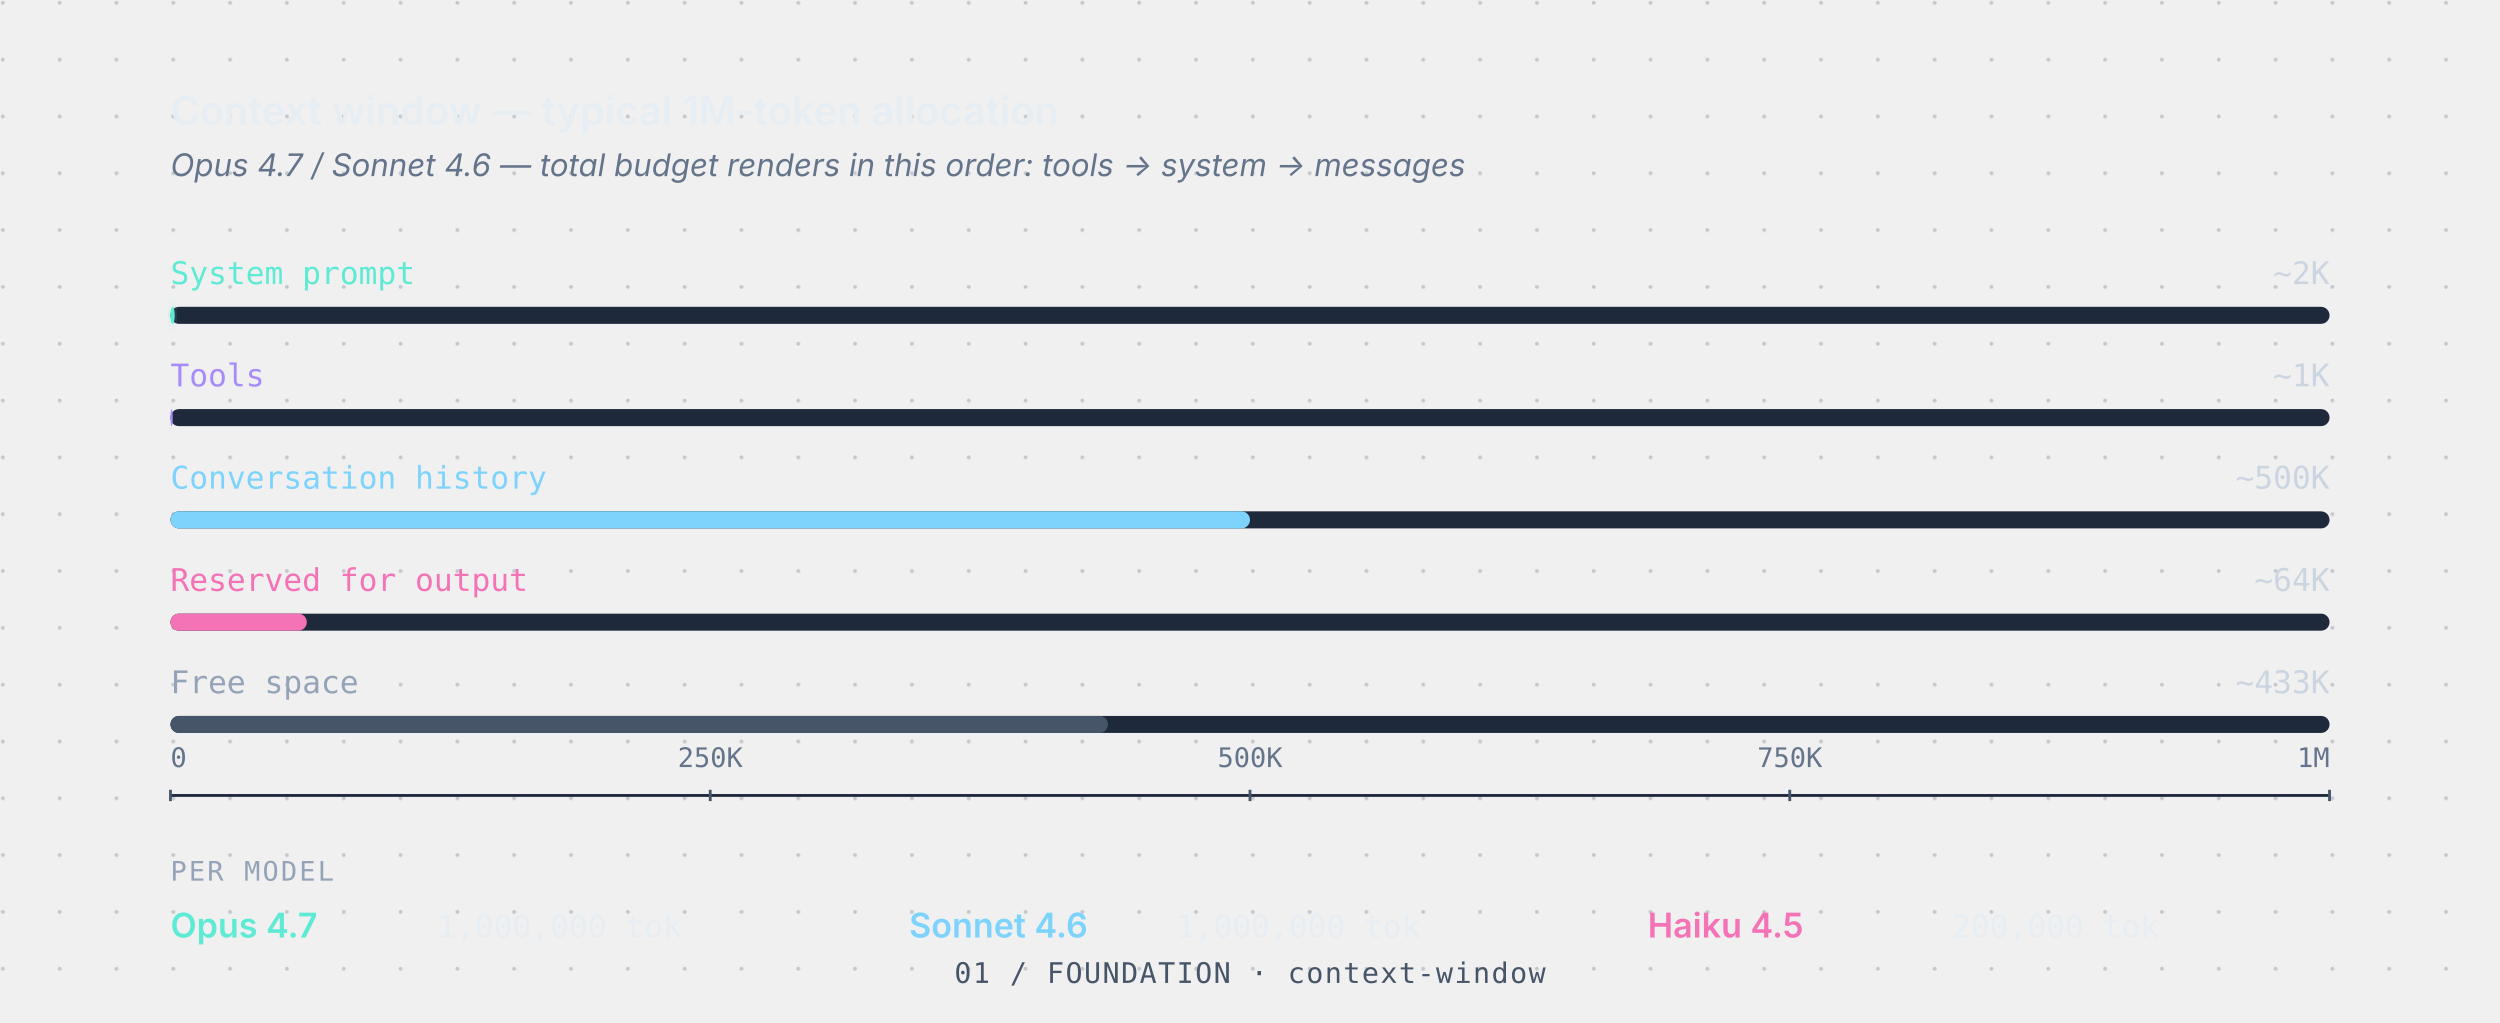
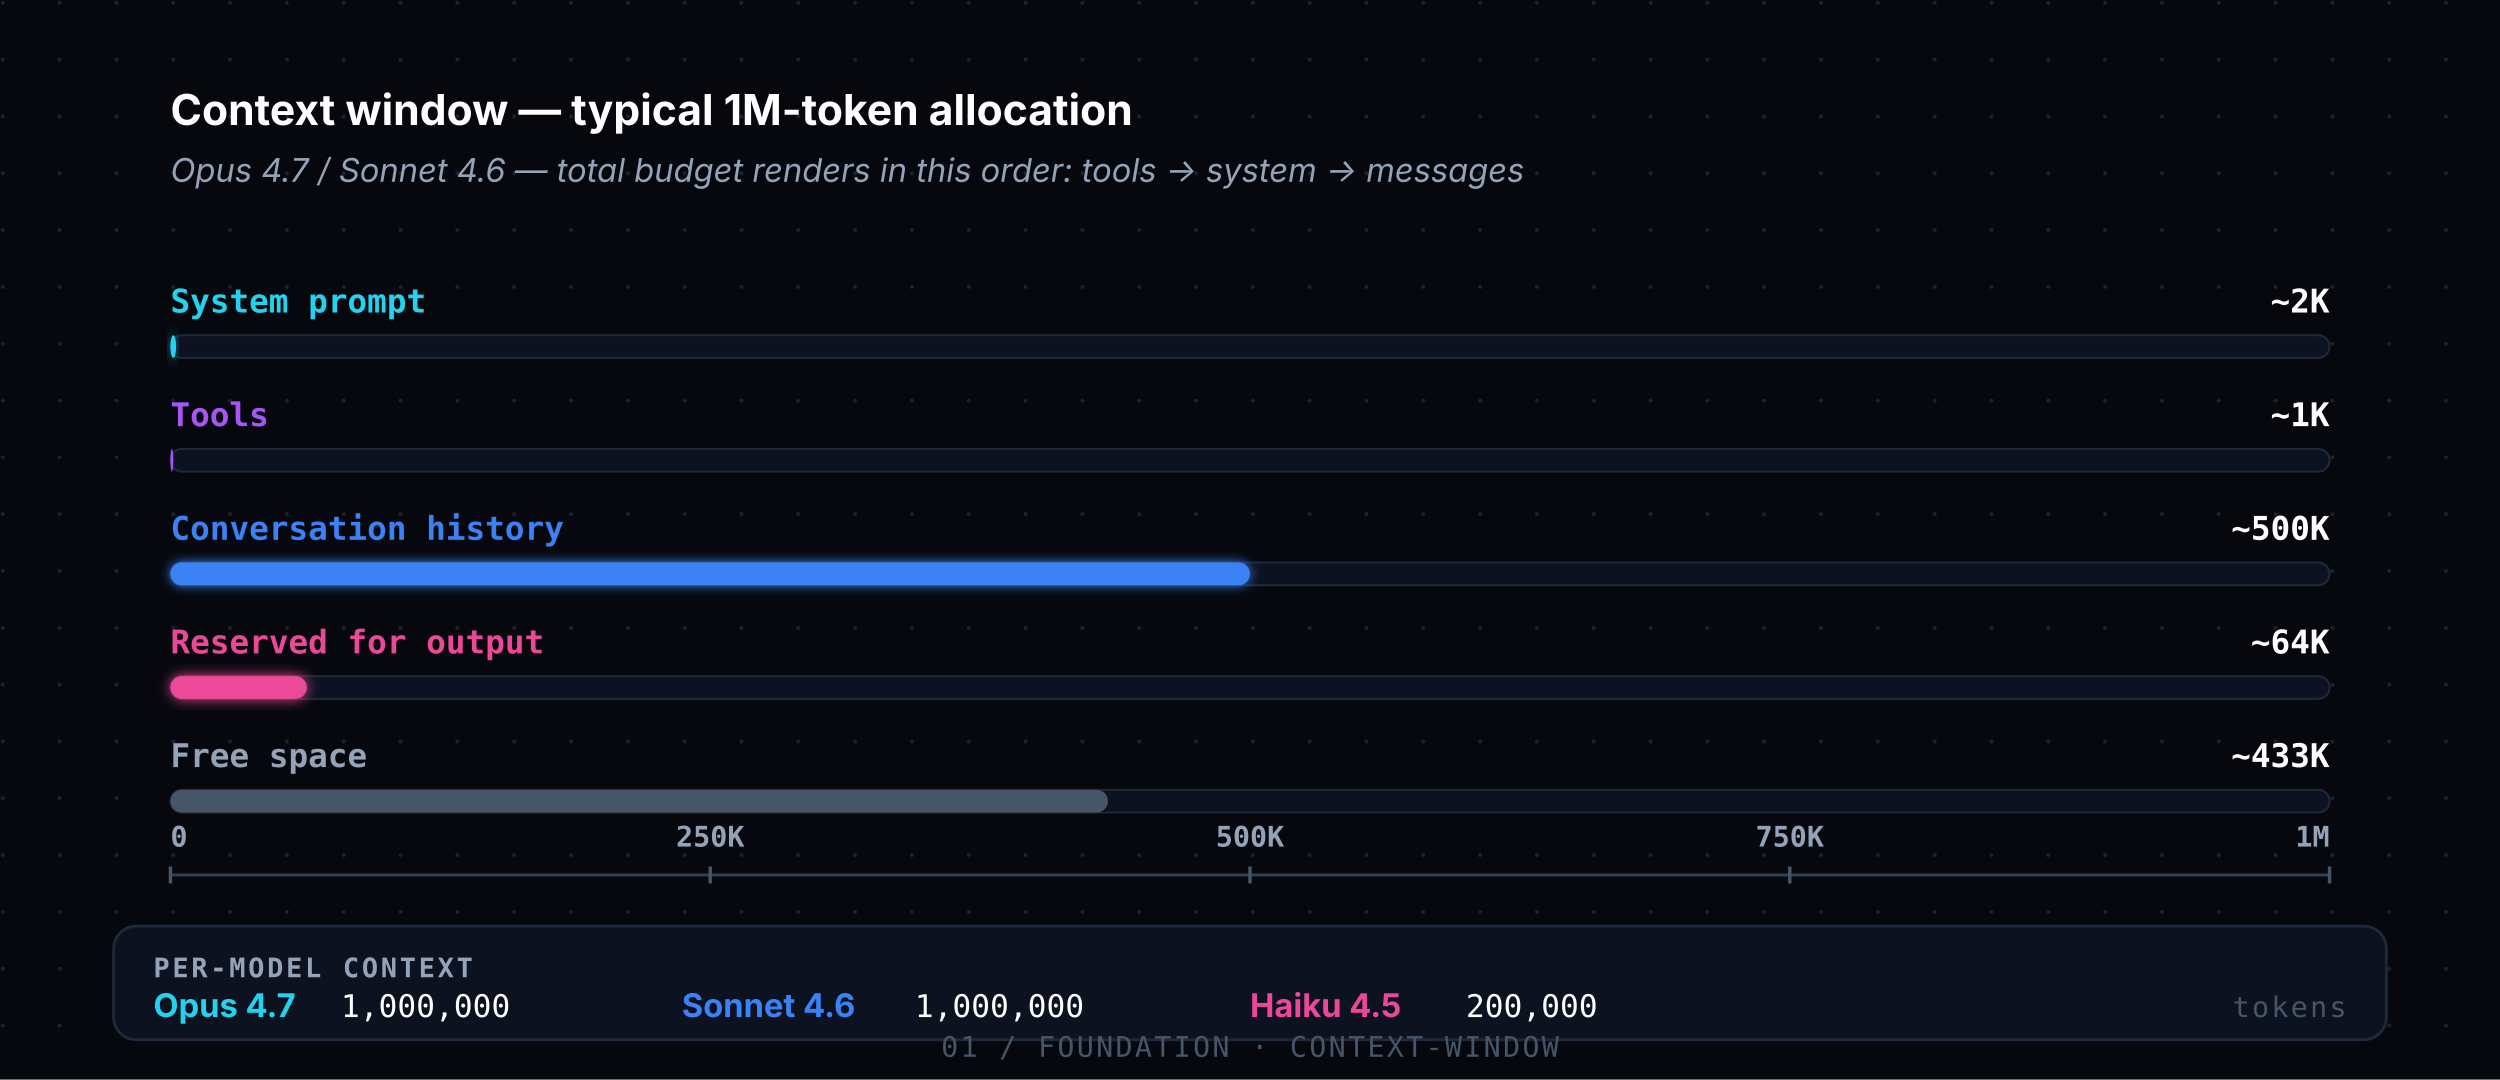
- <svg xmlns="http://www.w3.org/2000/svg" viewBox="0 0 880 360" font-family="ui-sans-serif, system-ui, -apple-system, 'Segoe UI', sans-serif">
+ <svg xmlns="http://www.w3.org/2000/svg" viewBox="0 0 880 380" font-family="ui-sans-serif, system-ui, -apple-system, 'Segoe UI', sans-serif">
  <defs>
    <pattern id="dotgrid" x="0" y="0" width="20" height="20" patternUnits="userSpaceOnUse">
-       <circle cx="1" cy="1" r="0.7" fill="#475569" opacity="0.25" />
+       <circle cx="1" cy="1" r="0.7" fill="#475569" opacity="0.35" />
    </pattern>
-     <filter id="glow" x="-50%" y="-50%" width="200%" height="200%">
+     <filter id="glow-cyan" x="-50%" y="-50%" width="200%" height="200%">
+       <feGaussianBlur stdDeviation="2.5" result="blur" />
+       <feMerge>
+         <feMergeNode in="blur" />
+         <feMergeNode in="SourceGraphic" />
+       </feMerge>
+     </filter>
+     <filter id="glow-purple" x="-50%" y="-50%" width="200%" height="200%">
+       <feGaussianBlur stdDeviation="2.5" result="blur" />
+       <feMerge>
+         <feMergeNode in="blur" />
+         <feMergeNode in="SourceGraphic" />
+       </feMerge>
+     </filter>
+     <filter id="glow-blue" x="-50%" y="-50%" width="200%" height="200%">
      <feGaussianBlur stdDeviation="2" result="blur" />
      <feMerge>
        <feMergeNode in="blur" />
        <feMergeNode in="SourceGraphic" />
      </feMerge>
    </filter>
+     <filter id="glow-pink" x="-50%" y="-50%" width="200%" height="200%">
+       <feGaussianBlur stdDeviation="2.5" result="blur" />
+       <feMerge>
+         <feMergeNode in="blur" />
+         <feMergeNode in="SourceGraphic" />
+       </feMerge>
+     </filter>
  </defs>
-   <rect width="880" height="360" fill="url(#dotgrid)" />
-   <text x="60" y="44" fill="#e6edf3" font-size="14" font-weight="600">Context window — typical 1M-token allocation</text>
-   <text x="60" y="62" fill="#64748b" font-size="11" font-style="italic">Opus 4.7 / Sonnet 4.6 — total budget renders in this order: tools → system → messages</text>
-   <g transform="translate(60, 100)">
-     <text x="0" y="0" fill="#5eead4" font-family="ui-monospace, SFMono-Regular, monospace" font-size="11">System prompt</text>
-     <text x="760" y="0" text-anchor="end" fill="#cbd5e1" font-family="ui-monospace, SFMono-Regular, monospace" font-size="11">~2K</text>
-     <rect x="0" y="8" width="760" height="6" rx="3" fill="#1e293b" />
-     <rect x="0" y="8" width="1.5" height="6" rx="3" fill="#5eead4" filter="url(#glow)" />
-     <text x="0" y="36" fill="#a78bfa" font-family="ui-monospace, SFMono-Regular, monospace" font-size="11">Tools</text>
-     <text x="760" y="36" text-anchor="end" fill="#cbd5e1" font-family="ui-monospace, SFMono-Regular, monospace" font-size="11">~1K</text>
-     <rect x="0" y="44" width="760" height="6" rx="3" fill="#1e293b" />
-     <rect x="0" y="44" width="0.8" height="6" rx="3" fill="#a78bfa" filter="url(#glow)" />
-     <text x="0" y="72" fill="#7dd3fc" font-family="ui-monospace, SFMono-Regular, monospace" font-size="11">Conversation history</text>
-     <text x="760" y="72" text-anchor="end" fill="#cbd5e1" font-family="ui-monospace, SFMono-Regular, monospace" font-size="11">~500K</text>
-     <rect x="0" y="80" width="760" height="6" rx="3" fill="#1e293b" />
-     <rect x="0" y="80" width="380" height="6" rx="3" fill="#7dd3fc" />
-     <text x="0" y="108" fill="#f472b6" font-family="ui-monospace, SFMono-Regular, monospace" font-size="11">Reserved for output</text>
-     <text x="760" y="108" text-anchor="end" fill="#cbd5e1" font-family="ui-monospace, SFMono-Regular, monospace" font-size="11">~64K</text>
-     <rect x="0" y="116" width="760" height="6" rx="3" fill="#1e293b" />
-     <rect x="0" y="116" width="48" height="6" rx="3" fill="#f472b6" />
-     <text x="0" y="144" fill="#94a3b8" font-family="ui-monospace, SFMono-Regular, monospace" font-size="11">Free space</text>
-     <text x="760" y="144" text-anchor="end" fill="#cbd5e1" font-family="ui-monospace, SFMono-Regular, monospace" font-size="11">~433K</text>
-     <rect x="0" y="152" width="760" height="6" rx="3" fill="#1e293b" />
-     <rect x="0" y="152" width="330" height="6" rx="3" fill="#475569" />
+   <rect width="880" height="380" fill="#06080d" />
+   <rect width="880" height="380" fill="url(#dotgrid)" />
+   <text x="60" y="44" fill="#ffffff" font-size="15" font-weight="700">Context window — typical 1M-token allocation</text>
+   <text x="60" y="64" fill="#94a3b8" font-size="11.5" font-style="italic">Opus 4.7 / Sonnet 4.6 — total budget renders in this order: tools → system → messages</text>
+   <g transform="translate(60, 110)">
+     <text x="0" y="0" fill="#22d3ee" font-family="ui-monospace, SFMono-Regular, monospace" font-size="11.5" font-weight="600">System prompt</text>
+     <text x="760" y="0" text-anchor="end" fill="#ffffff" font-family="ui-monospace, SFMono-Regular, monospace" font-size="11.5" font-weight="600">~2K</text>
+     <rect x="0" y="8" width="760" height="8" rx="4" fill="#0c1220" stroke="#1e293b" stroke-width="0.7" />
+     <rect x="0" y="8" width="2" height="8" rx="4" fill="#22d3ee" filter="url(#glow-cyan)" />
+     <text x="0" y="40" fill="#a855f7" font-family="ui-monospace, SFMono-Regular, monospace" font-size="11.5" font-weight="600">Tools</text>
+     <text x="760" y="40" text-anchor="end" fill="#ffffff" font-family="ui-monospace, SFMono-Regular, monospace" font-size="11.5" font-weight="600">~1K</text>
+     <rect x="0" y="48" width="760" height="8" rx="4" fill="#0c1220" stroke="#1e293b" stroke-width="0.7" />
+     <rect x="0" y="48" width="1" height="8" rx="4" fill="#a855f7" filter="url(#glow-purple)" />
+     <text x="0" y="80" fill="#3b82f6" font-family="ui-monospace, SFMono-Regular, monospace" font-size="11.5" font-weight="600">Conversation history</text>
+     <text x="760" y="80" text-anchor="end" fill="#ffffff" font-family="ui-monospace, SFMono-Regular, monospace" font-size="11.5" font-weight="600">~500K</text>
+     <rect x="0" y="88" width="760" height="8" rx="4" fill="#0c1220" stroke="#1e293b" stroke-width="0.7" />
+     <rect x="0" y="88" width="380" height="8" rx="4" fill="#3b82f6" filter="url(#glow-blue)" />
+     <text x="0" y="120" fill="#ec4899" font-family="ui-monospace, SFMono-Regular, monospace" font-size="11.5" font-weight="600">Reserved for output</text>
+     <text x="760" y="120" text-anchor="end" fill="#ffffff" font-family="ui-monospace, SFMono-Regular, monospace" font-size="11.5" font-weight="600">~64K</text>
+     <rect x="0" y="128" width="760" height="8" rx="4" fill="#0c1220" stroke="#1e293b" stroke-width="0.7" />
+     <rect x="0" y="128" width="48" height="8" rx="4" fill="#ec4899" filter="url(#glow-pink)" />
+     <text x="0" y="160" fill="#94a3b8" font-family="ui-monospace, SFMono-Regular, monospace" font-size="11.5" font-weight="600">Free space</text>
+     <text x="760" y="160" text-anchor="end" fill="#ffffff" font-family="ui-monospace, SFMono-Regular, monospace" font-size="11.5" font-weight="600">~433K</text>
+     <rect x="0" y="168" width="760" height="8" rx="4" fill="#0c1220" stroke="#1e293b" stroke-width="0.7" />
+     <rect x="0" y="168" width="330" height="8" rx="4" fill="#475569" />
  </g>
-   <g transform="translate(60, 280)">
-     <line x1="0" y1="0" x2="760" y2="0" stroke="#1e293b" stroke-width="1" />
-     <text x="0" y="-10" fill="#64748b" font-family="ui-monospace, SFMono-Regular, monospace" font-size="9.5">0</text>
-     <text x="190" y="-10" text-anchor="middle" fill="#64748b" font-family="ui-monospace, SFMono-Regular, monospace" font-size="9.5">250K</text>
-     <text x="380" y="-10" text-anchor="middle" fill="#64748b" font-family="ui-monospace, SFMono-Regular, monospace" font-size="9.5">500K</text>
-     <text x="570" y="-10" text-anchor="middle" fill="#64748b" font-family="ui-monospace, SFMono-Regular, monospace" font-size="9.5">750K</text>
-     <text x="760" y="-10" text-anchor="end" fill="#64748b" font-family="ui-monospace, SFMono-Regular, monospace" font-size="9.5">1M</text>
-     <line x1="0" y1="-2" x2="0" y2="2" stroke="#475569" />
-     <line x1="190" y1="-2" x2="190" y2="2" stroke="#475569" />
-     <line x1="380" y1="-2" x2="380" y2="2" stroke="#475569" />
-     <line x1="570" y1="-2" x2="570" y2="2" stroke="#475569" />
-     <line x1="760" y1="-2" x2="760" y2="2" stroke="#475569" />
+   <g transform="translate(60, 308)">
+     <line x1="0" y1="0" x2="760" y2="0" stroke="#334155" stroke-width="1" />
+     <text x="0" y="-10" fill="#94a3b8" font-family="ui-monospace, SFMono-Regular, monospace" font-size="10" font-weight="600">0</text>
+     <text x="190" y="-10" text-anchor="middle" fill="#94a3b8" font-family="ui-monospace, SFMono-Regular, monospace" font-size="10" font-weight="600">250K</text>
+     <text x="380" y="-10" text-anchor="middle" fill="#94a3b8" font-family="ui-monospace, SFMono-Regular, monospace" font-size="10" font-weight="600">500K</text>
+     <text x="570" y="-10" text-anchor="middle" fill="#94a3b8" font-family="ui-monospace, SFMono-Regular, monospace" font-size="10" font-weight="600">750K</text>
+     <text x="760" y="-10" text-anchor="end" fill="#94a3b8" font-family="ui-monospace, SFMono-Regular, monospace" font-size="10" font-weight="600">1M</text>
+     <line x1="0" y1="-3" x2="0" y2="3" stroke="#475569" stroke-width="1.2" />
+     <line x1="190" y1="-3" x2="190" y2="3" stroke="#475569" stroke-width="1.2" />
+     <line x1="380" y1="-3" x2="380" y2="3" stroke="#475569" stroke-width="1.2" />
+     <line x1="570" y1="-3" x2="570" y2="3" stroke="#475569" stroke-width="1.2" />
+     <line x1="760" y1="-3" x2="760" y2="3" stroke="#475569" stroke-width="1.2" />
  </g>
-   <g transform="translate(60, 310)">
-     <text x="0" y="0" fill="#94a3b8" font-family="ui-monospace, SFMono-Regular, monospace" font-size="9.5" letter-spacing="0.08em">PER MODEL</text>
-     <text x="0" y="20" fill="#5eead4" font-size="12" font-weight="600">Opus 4.7</text>
-     <text x="180" y="20" text-anchor="end" fill="#e6edf3" font-family="ui-monospace, SFMono-Regular, monospace" font-size="11">1,000,000 tok</text>
-     <text x="260" y="20" fill="#7dd3fc" font-size="12" font-weight="600">Sonnet 4.6</text>
-     <text x="440" y="20" text-anchor="end" fill="#e6edf3" font-family="ui-monospace, SFMono-Regular, monospace" font-size="11">1,000,000 tok</text>
-     <text x="520" y="20" fill="#f472b6" font-size="12" font-weight="600">Haiku 4.5</text>
-     <text x="700" y="20" text-anchor="end" fill="#e6edf3" font-family="ui-monospace, SFMono-Regular, monospace" font-size="11">200,000 tok</text>
+   <g transform="translate(40, 326)">
+     <rect width="800" height="40" rx="8" fill="#0c1220" stroke="#1e293b" stroke-width="1" />
+     <text x="14" y="18" fill="#94a3b8" font-family="ui-monospace, SFMono-Regular, monospace" font-size="9.5" font-weight="600" letter-spacing="0.10em">PER-MODEL CONTEXT</text>
+     <text x="14" y="32" fill="#22d3ee" font-size="11.5" font-weight="700">Opus 4.7</text>
+     <text x="80" y="32" fill="#ffffff" font-family="ui-monospace, SFMono-Regular, monospace" font-size="11">1,000,000</text>
+     <text x="200" y="32" fill="#3b82f6" font-size="11.5" font-weight="700">Sonnet 4.6</text>
+     <text x="282" y="32" fill="#ffffff" font-family="ui-monospace, SFMono-Regular, monospace" font-size="11">1,000,000</text>
+     <text x="400" y="32" fill="#ec4899" font-size="11.5" font-weight="700">Haiku 4.5</text>
+     <text x="476" y="32" fill="#ffffff" font-family="ui-monospace, SFMono-Regular, monospace" font-size="11">200,000</text>
+     <text x="786" y="32" text-anchor="end" fill="#475569" font-family="ui-monospace, SFMono-Regular, monospace" font-size="10" letter-spacing="0.08em">tokens</text>
  </g>
-   <text x="440" y="346" text-anchor="middle" fill="#475569" font-size="10" font-family="ui-monospace, SFMono-Regular, monospace" letter-spacing="0.05em">
-     01 / FOUNDATION · context-window
+   <text x="440" y="372" text-anchor="middle" fill="#475569" font-size="10" font-family="ui-monospace, SFMono-Regular, monospace" letter-spacing="0.08em">
+     01 / FOUNDATION · CONTEXT-WINDOW
  </text>
</svg>
